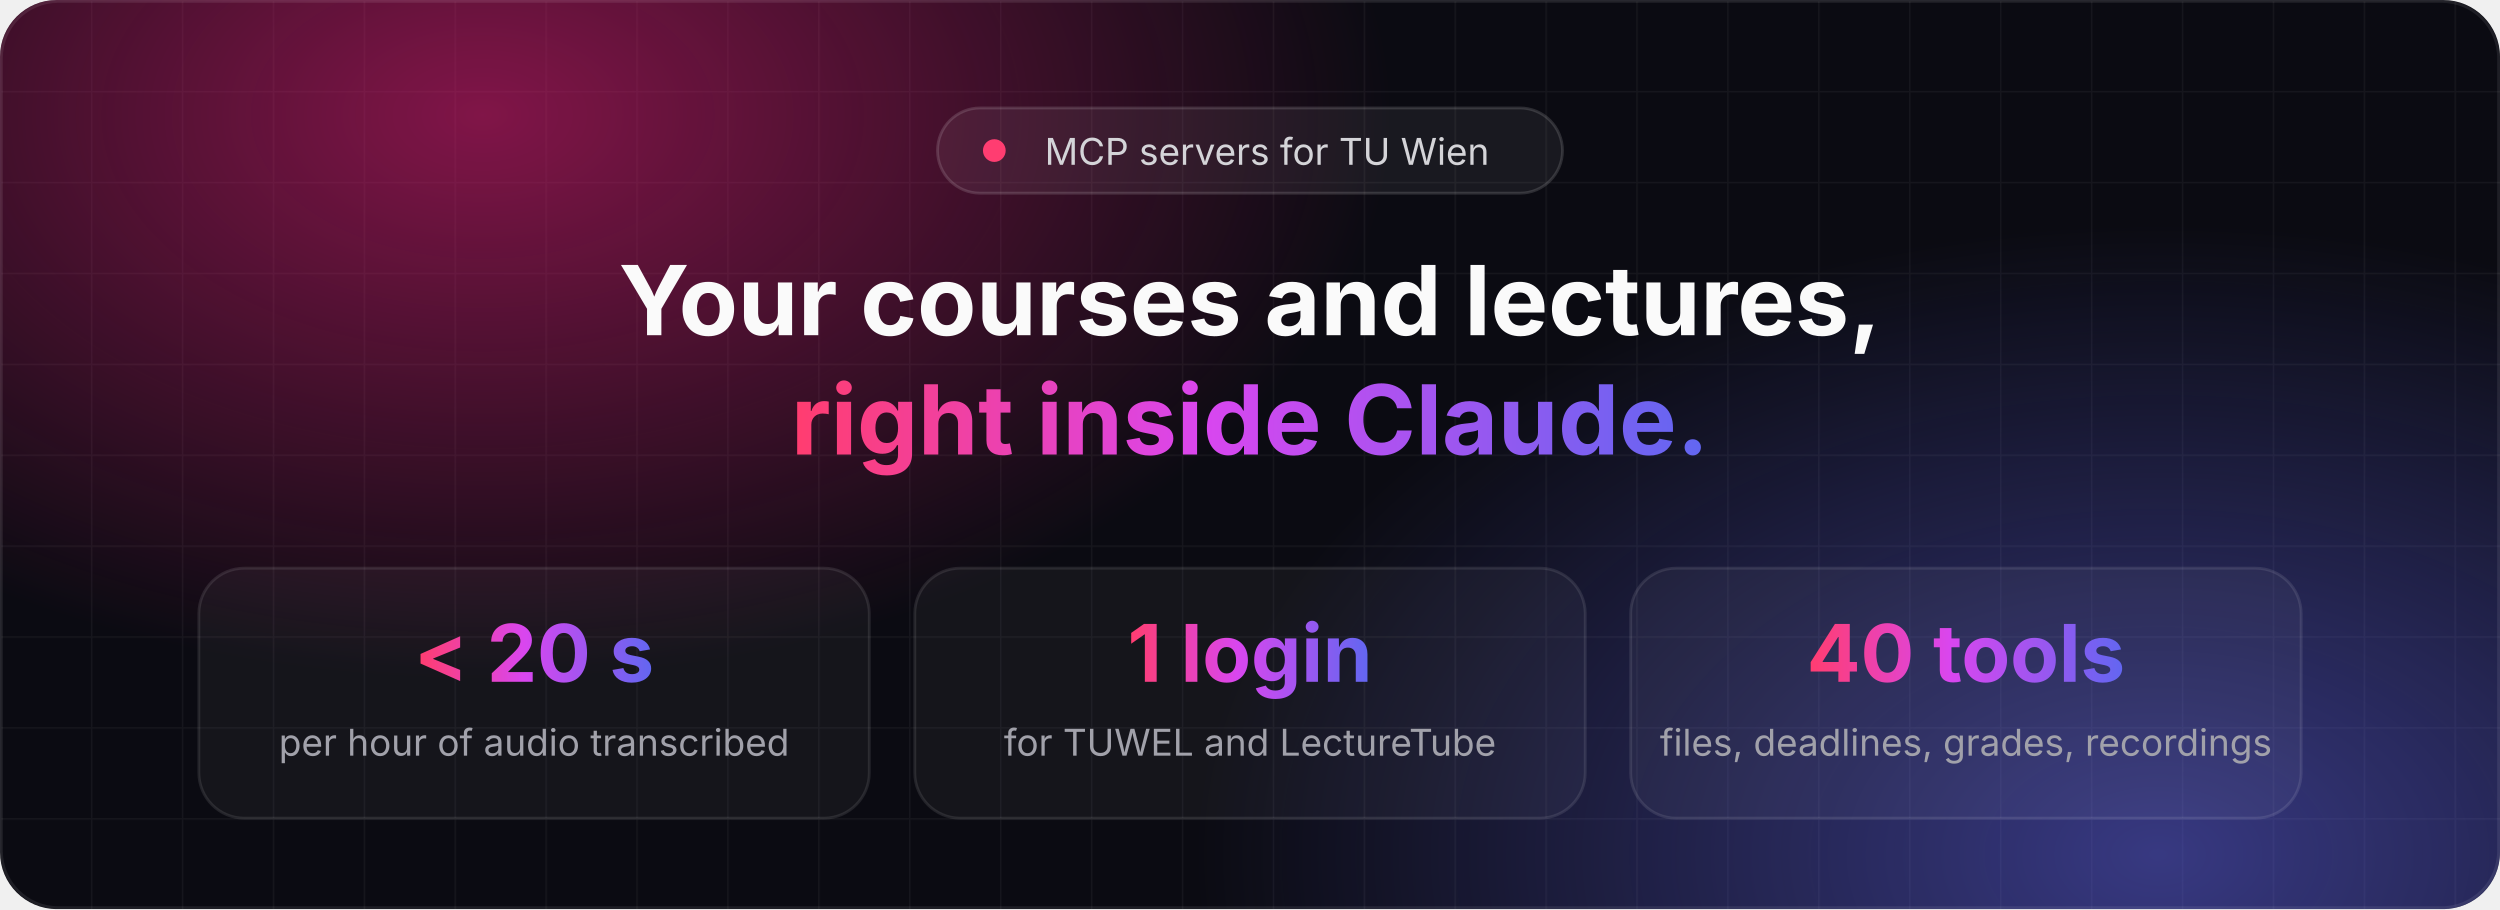
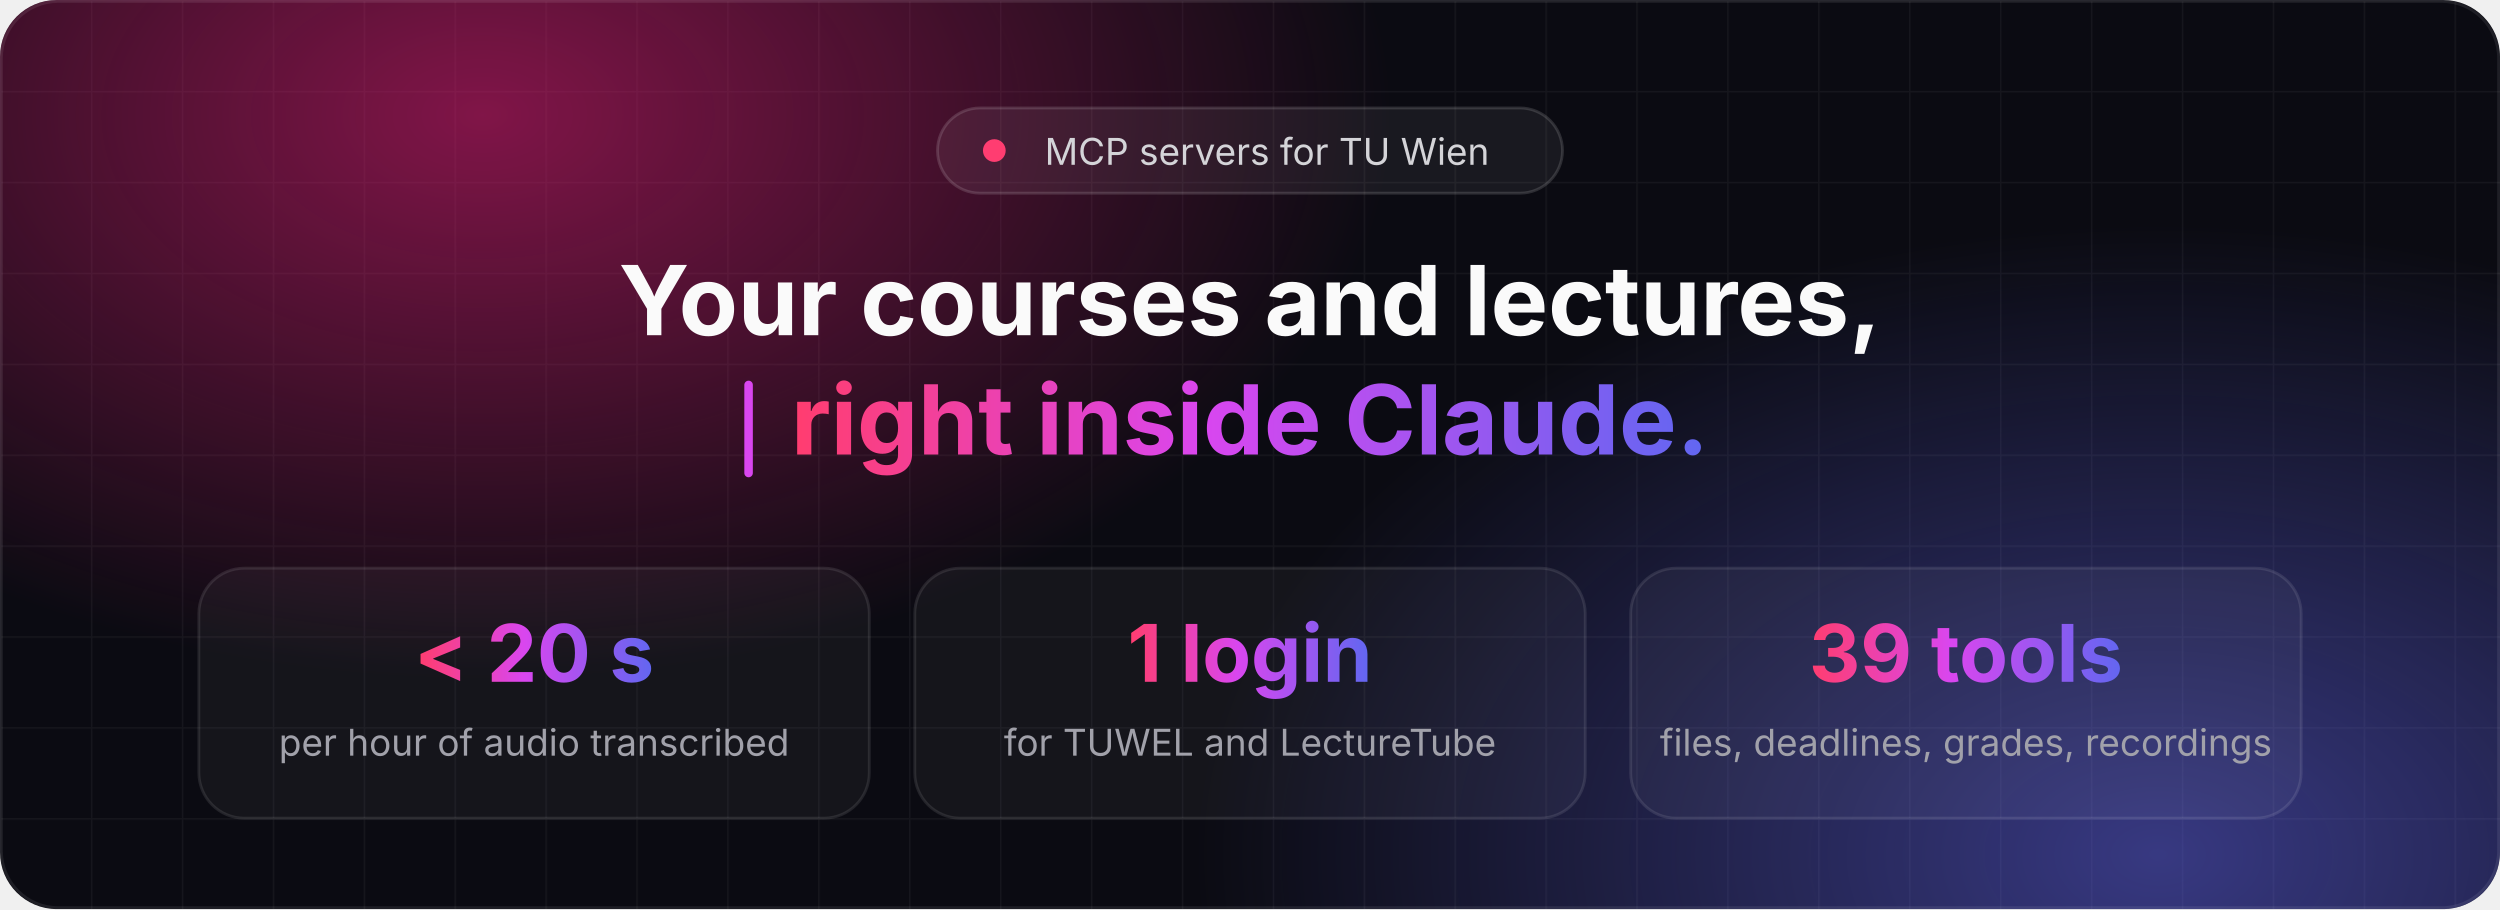
<svg xmlns="http://www.w3.org/2000/svg" width="880" height="320" viewBox="0 0 880 320" font-family="Inter, -apple-system, BlinkMacSystemFont, 'Segoe UI', Helvetica, Arial, sans-serif">
+   <style>
+     /* One 10 s cycle: text appears and is typed, holds, fades out; the glows keep moving throughout. */
+     .pill, .line1, .s1, .s2, .s3 { animation: 10s ease-out infinite; }
+     .pill { animation-name: pill; }
+     .line1 { animation-name: line1; }
+     .line2 { animation: line2 10s ease-out infinite; }
+     .s1 { animation-name: s1; }
+     .s2 { animation-name: s2; }
+     .s3 { animation-name: s3; }
+     .dot { animation: pulse 1.6s ease-in-out infinite; }
+     .reveal { transform-box: fill-box; transform-origin: left center; animation: reveal 10s steps(20, end) infinite; }
+     .caret { animation: caret 10s steps(20, end) infinite; }
+     .glowA { animation: breathe 7s ease-in-out infinite; }
+     .glowB { animation: breathe 7s ease-in-out -3.5s infinite; }
+     @keyframes pill { 0%, 1% { opacity: 0; transform: translateY(10px); } 6%, 75% { opacity: 1; transform: none; } 83%, 100% { opacity: 0; transform: none; } }
+     @keyframes line1 { 0%, 3% { opacity: 0; transform: translateY(10px); } 9%, 75% { opacity: 1; transform: none; } 83%, 100% { opacity: 0; transform: none; } }
+     @keyframes line2 { 0%, 75% { opacity: 1; } 83%, 100% { opacity: 0; } }
+     @keyframes s1 { 0%, 22% { opacity: 0; transform: translateY(10px); } 28%, 75% { opacity: 1; transform: none; } 83%, 100% { opacity: 0; transform: none; } }
+     @keyframes s2 { 0%, 24% { opacity: 0; transform: translateY(10px); } 30%, 75% { opacity: 1; transform: none; } 83%, 100% { opacity: 0; transform: none; } }
+     @keyframes s3 { 0%, 26% { opacity: 0; transform: translateY(10px); } 32%, 75% { opacity: 1; transform: none; } 83%, 100% { opacity: 0; transform: none; } }
+     @keyframes reveal { 0%, 9% { transform: scaleX(0); } 21%, 90% { transform: scaleX(1); } 91%, 100% { transform: scaleX(0); } }
+     @keyframes caret {
+       0%, 8% { opacity: 0; transform: translateX(0); }
+       9% { opacity: 1; transform: translateX(0); }
+       21% { opacity: 1; transform: translateX(356px); }
+       24% { opacity: 0; } 27% { opacity: 1; } 30% { opacity: 0; } 33% { opacity: 1; }
+       35%, 100% { opacity: 0; transform: translateX(356px); }
+     }
+     @keyframes pulse { 0%, 100% { opacity: 1; } 50% { opacity: 0.3; } }
+     @keyframes breathe { 0%, 100% { opacity: 1; } 50% { opacity: 0.55; } }
+     @media (prefers-reduced-motion: reduce) { * { animation: none !important; } .caret { display: none; } }
+   </style>
  <defs>
    <linearGradient id="accent" x1="0" y1="0" x2="1" y2="0">
      <stop offset="0" stop-color="#ff3d71" />
      <stop offset="0.45" stop-color="#d946ef" />
      <stop offset="1" stop-color="#6366f1" />
    </linearGradient>
    <radialGradient id="glowA" cx="0.5" cy="0.5" r="0.5">
      <stop offset="0" stop-color="#e11d74" stop-opacity="0.55" />
      <stop offset="1" stop-color="#e11d74" stop-opacity="0" />
    </radialGradient>
    <radialGradient id="glowB" cx="0.5" cy="0.5" r="0.5">
      <stop offset="0" stop-color="#6366f1" stop-opacity="0.5" />
      <stop offset="1" stop-color="#6366f1" stop-opacity="0" />
    </radialGradient>
    <pattern id="grid" width="32" height="32" patternUnits="userSpaceOnUse">
      <path d="M32 0H0V32" fill="none" stroke="#ffffff" stroke-opacity="0.05" />
    </pattern>
    <clipPath id="frame">
      <rect width="880" height="320" rx="20" />
    </clipPath>
+     <clipPath id="typed">
+       <rect class="reveal" x="262" y="128" width="356" height="44" />
+     </clipPath>
  </defs>
  <g clip-path="url(#frame)">
    <rect width="880" height="320" fill="#0b0b12" />
    <rect width="880" height="320" fill="url(#grid)" />
-     <ellipse cx="170" cy="40" rx="320" ry="200" fill="url(#glowA)" />
-     <ellipse cx="760" cy="300" rx="340" ry="220" fill="url(#glowB)" />
+     <ellipse class="glowA" cx="170" cy="40" rx="320" ry="200" fill="url(#glowA)" />
+     <ellipse class="glowB" cx="760" cy="300" rx="340" ry="220" fill="url(#glowB)" />
  </g>
  <rect x="0.5" y="0.5" width="879" height="319" rx="20" fill="none" stroke="#ffffff" stroke-opacity="0.08" />
-   <rect x="330" y="38" width="220" height="30" rx="15" fill="#ffffff" fill-opacity="0.06" stroke="#ffffff" stroke-opacity="0.14" />
-   <circle cx="350" cy="53" r="4" fill="#ff3d71" />
-   <text x="446" y="58" text-anchor="middle" font-size="13" fill="#d4d4d8">MCP servers for TU Wien</text>
-   <text x="440" y="118" text-anchor="middle" font-size="34" font-weight="700" fill="#fafafa">Your courses and lectures,</text>
-   <text x="440" y="160" text-anchor="middle" font-size="34" font-weight="700" fill="url(#accent)">right inside Claude.</text>
+   <g class="pill">
+     <rect x="330" y="38" width="220" height="30" rx="15" fill="#ffffff" fill-opacity="0.06" stroke="#ffffff" stroke-opacity="0.14" />
+     <circle class="dot" cx="350" cy="53" r="4" fill="#ff3d71" />
+     <text x="446" y="58" text-anchor="middle" font-size="13" fill="#d4d4d8">MCP servers for TU Wien</text>
+   </g>
+   <text class="line1" x="440" y="118" text-anchor="middle" font-size="34" font-weight="700" fill="#fafafa">Your courses and lectures,</text>
+   <text class="line2" x="440" y="160" text-anchor="middle" font-size="34" font-weight="700" fill="url(#accent)" clip-path="url(#typed)">right inside Claude.</text>
+   <rect class="caret" x="262" y="134" width="3" height="34" rx="1.5" fill="#d946ef" />
  <g text-anchor="middle">
-     <rect x="70" y="200" width="236" height="88" rx="16" fill="#ffffff" fill-opacity="0.04" stroke="#ffffff" stroke-opacity="0.1" />
-     <text x="188" y="240" font-size="28" font-weight="700" fill="url(#accent)">&lt; 20 s</text>
-     <text x="188" y="266" font-size="13" fill="#a1a1aa">per hour of audio transcribed</text>
-     <rect x="322" y="200" width="236" height="88" rx="16" fill="#ffffff" fill-opacity="0.04" stroke="#ffffff" stroke-opacity="0.1" />
-     <text x="440" y="240" font-size="28" font-weight="700" fill="url(#accent)">1 login</text>
-     <text x="440" y="266" font-size="13" fill="#a1a1aa">for TUWEL and LectureTube</text>
-     <rect x="574" y="200" width="236" height="88" rx="16" fill="#ffffff" fill-opacity="0.04" stroke="#ffffff" stroke-opacity="0.1" />
-     <text x="692" y="240" font-size="28" font-weight="700" fill="url(#accent)">40 tools</text>
-     <text x="692" y="266" font-size="13" fill="#a1a1aa">files, deadlines, grades, recordings</text>
+     <g class="s1">
+       <rect x="70" y="200" width="236" height="88" rx="16" fill="#ffffff" fill-opacity="0.04" stroke="#ffffff" stroke-opacity="0.1" />
+       <text x="188" y="240" font-size="28" font-weight="700" fill="url(#accent)">&lt; 20 s</text>
+       <text x="188" y="266" font-size="13" fill="#a1a1aa">per hour of audio transcribed</text>
+     </g>
+     <g class="s2">
+       <rect x="322" y="200" width="236" height="88" rx="16" fill="#ffffff" fill-opacity="0.04" stroke="#ffffff" stroke-opacity="0.1" />
+       <text x="440" y="240" font-size="28" font-weight="700" fill="url(#accent)">1 login</text>
+       <text x="440" y="266" font-size="13" fill="#a1a1aa">for TUWEL and LectureTube</text>
+     </g>
+     <g class="s3">
+       <rect x="574" y="200" width="236" height="88" rx="16" fill="#ffffff" fill-opacity="0.04" stroke="#ffffff" stroke-opacity="0.1" />
+       <text x="692" y="240" font-size="28" font-weight="700" fill="url(#accent)">39 tools</text>
+       <text x="692" y="266" font-size="13" fill="#a1a1aa">files, deadlines, grades, recordings</text>
+     </g>
  </g>
</svg>
